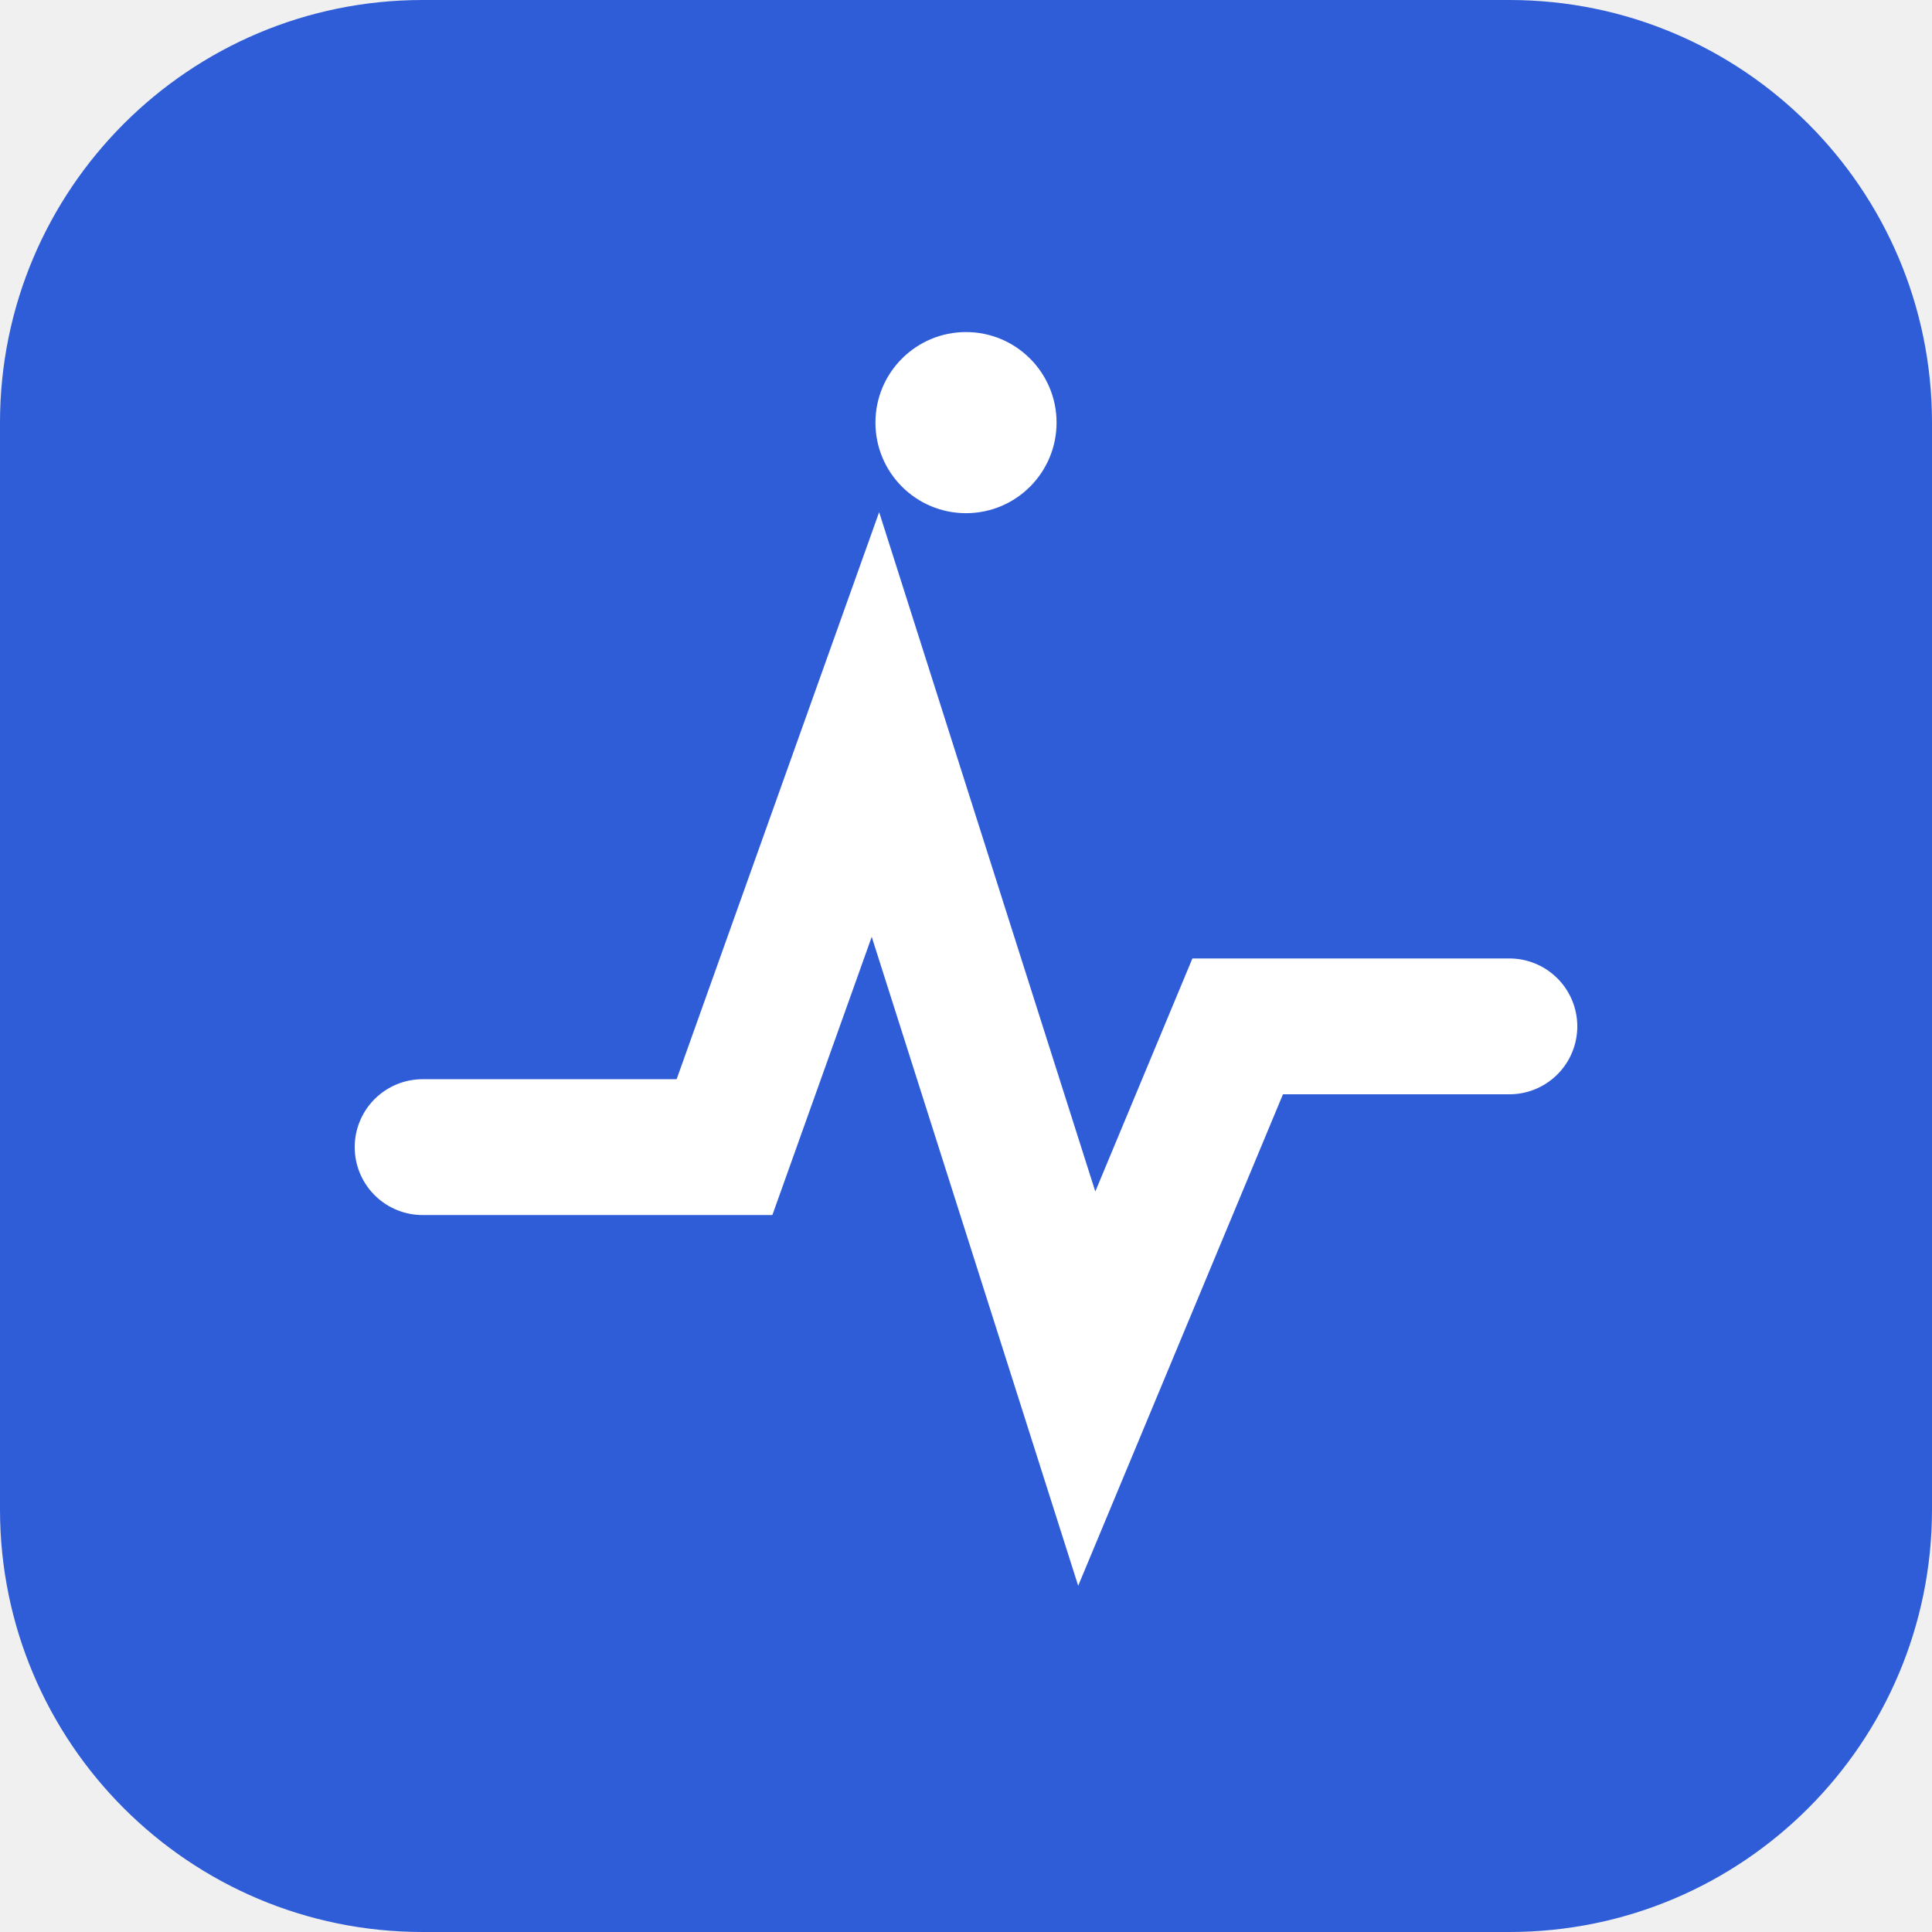
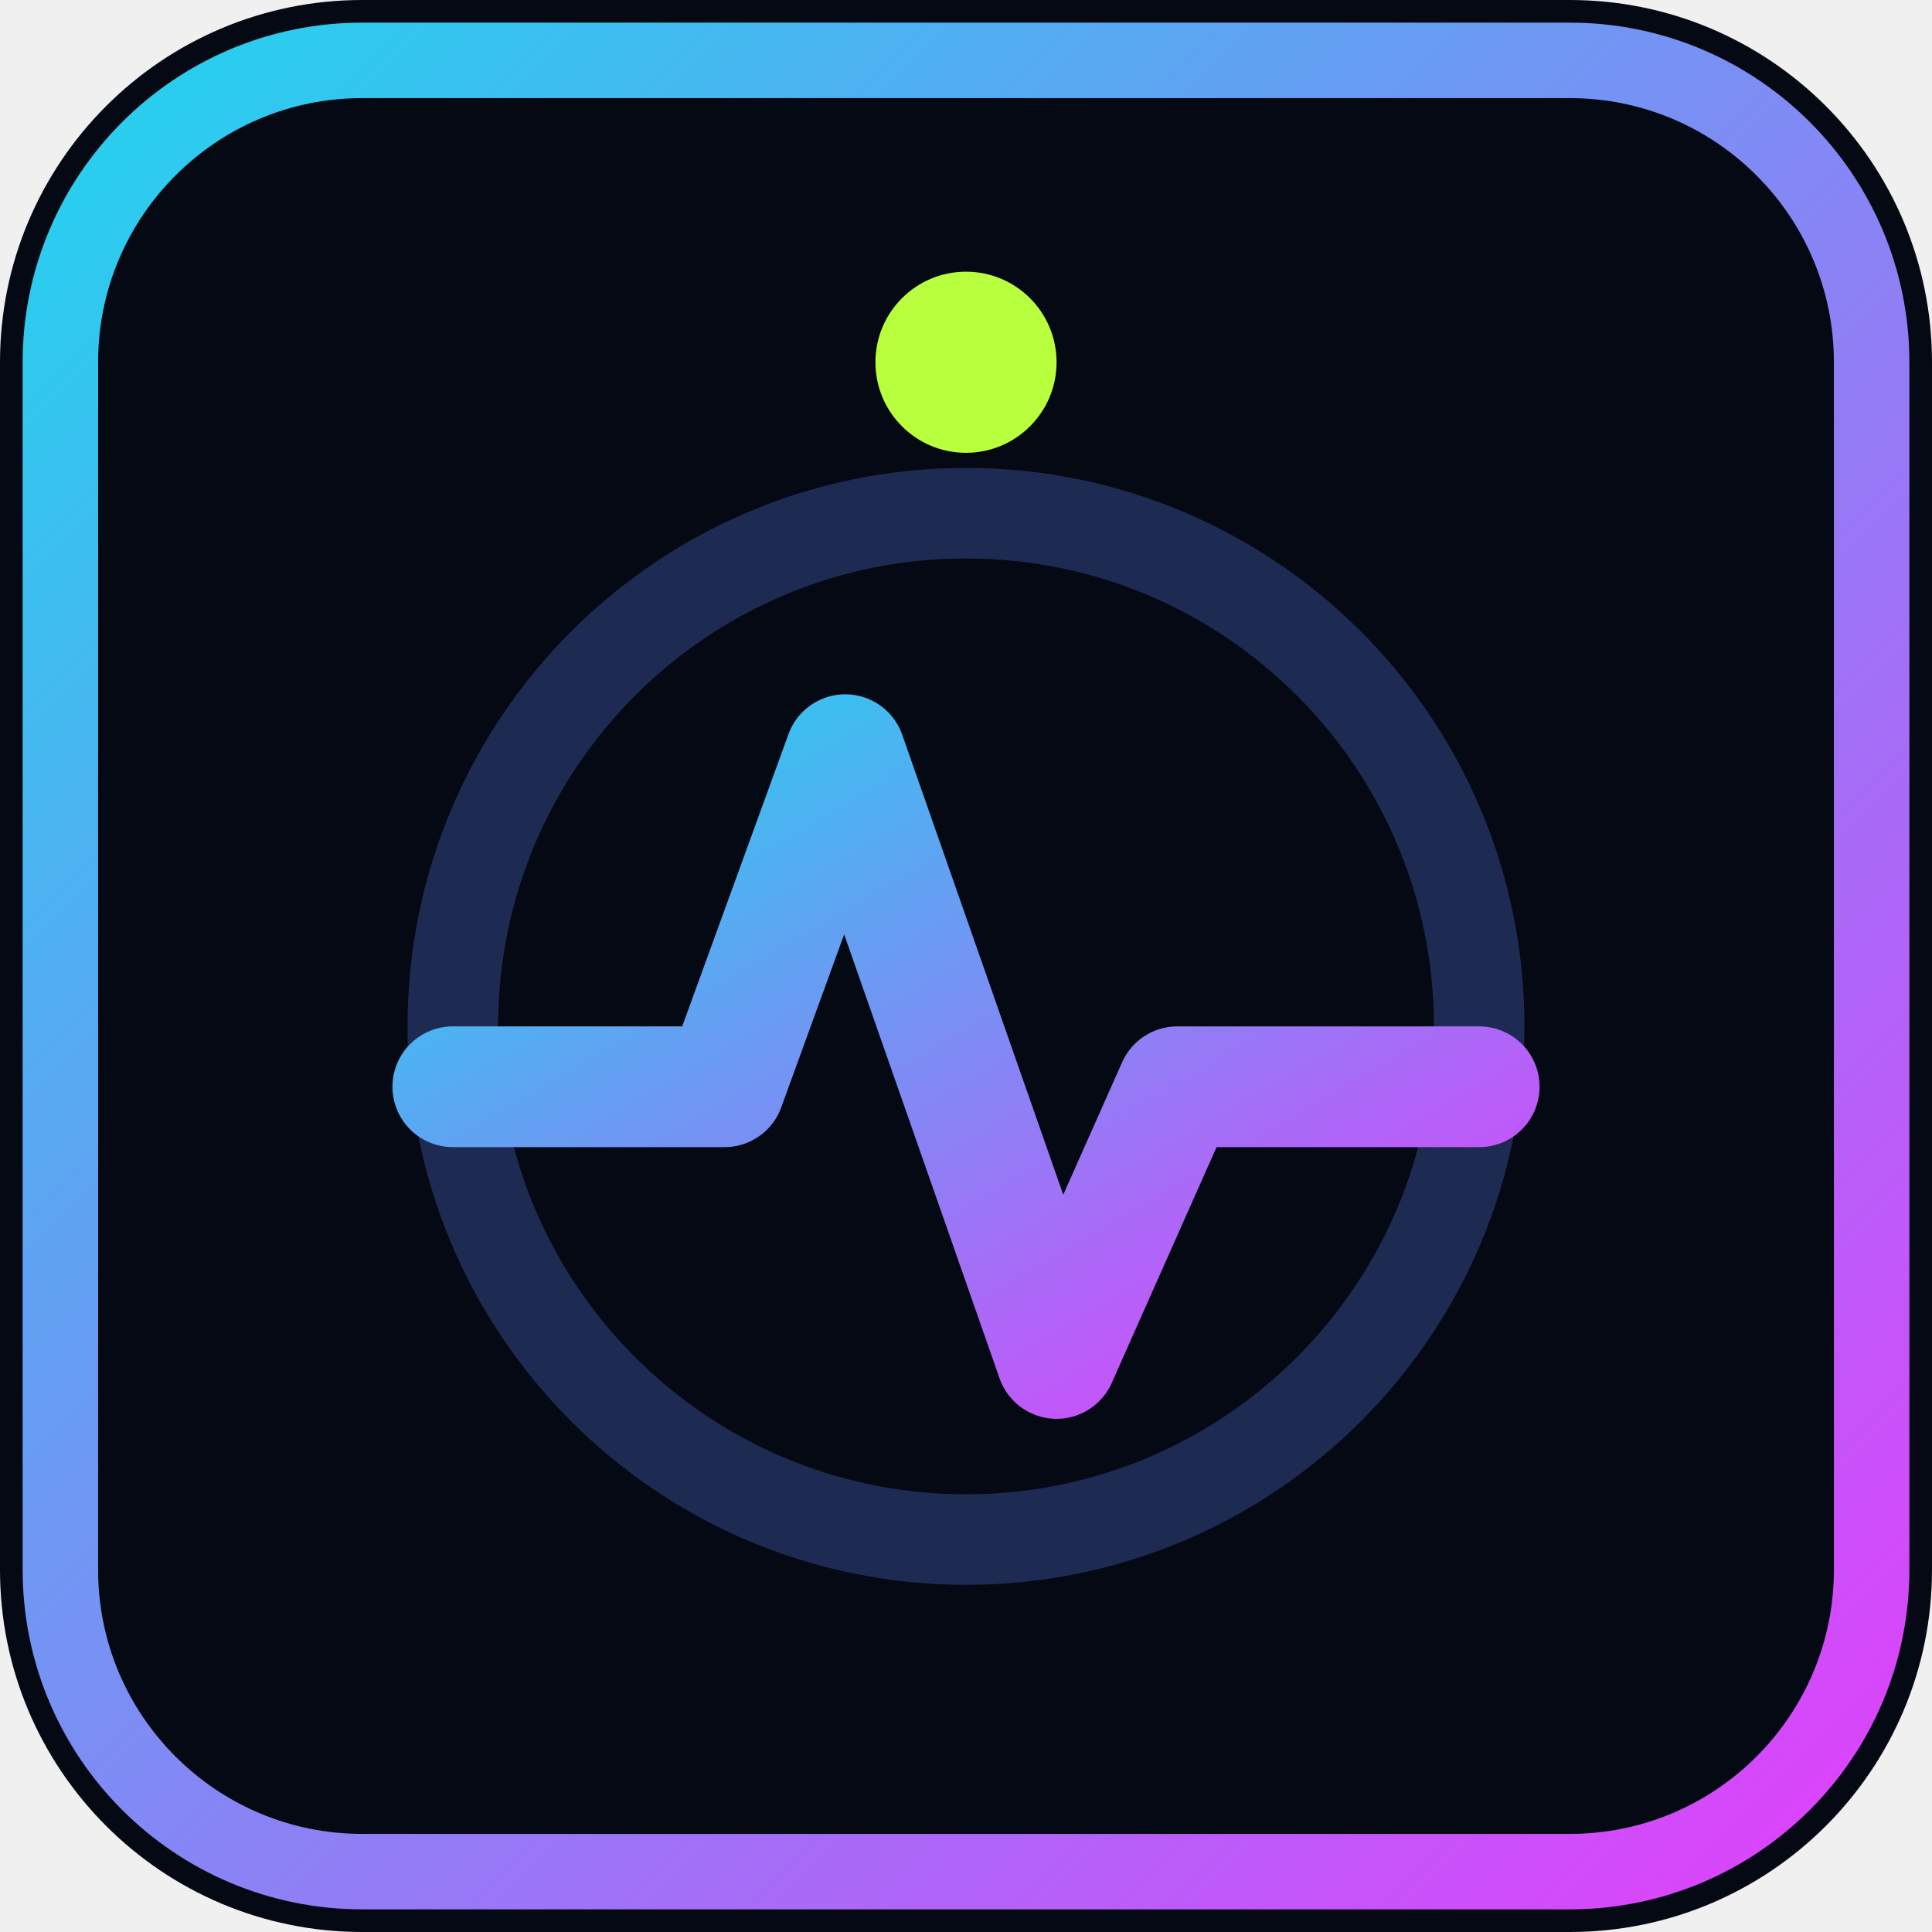
<svg xmlns="http://www.w3.org/2000/svg" viewBox="0 0 64 64">
-   <rect width="64" height="64" rx="14" fill="#2f5dd8" />
-   <g fill="none" stroke="#fff" stroke-width="4.5" stroke-linecap="round">
-     <path d="M14 38h10l5-14 7 22 5-12h9" />
-   </g>
-   <circle cx="32" cy="14" r="3" fill="#fff" />
+   <defs>
+     <linearGradient id="g" x1="0" y1="0" x2="1" y2="1">
+       <stop offset="0" stop-color="#22d3ee" />
+       <stop offset="1" stop-color="#e040fb" />
+     </linearGradient>
+   </defs>
+   <rect width="64" height="64" rx="12" fill="#050914" />
+   <rect x="2" y="2" width="60" height="60" rx="10" fill="none" stroke="url(#g)" stroke-width="2.5" />
+   <circle cx="32" cy="34" r="17" fill="none" stroke="#1d2a52" stroke-width="3" />
+   <path d="M15 36h9l4-11 7 20 4-9h10" fill="none" stroke="url(#g)" stroke-width="4" stroke-linecap="round" stroke-linejoin="round" />
+   <circle cx="32" cy="12" r="3" fill="#b8ff3d" />
</svg>
